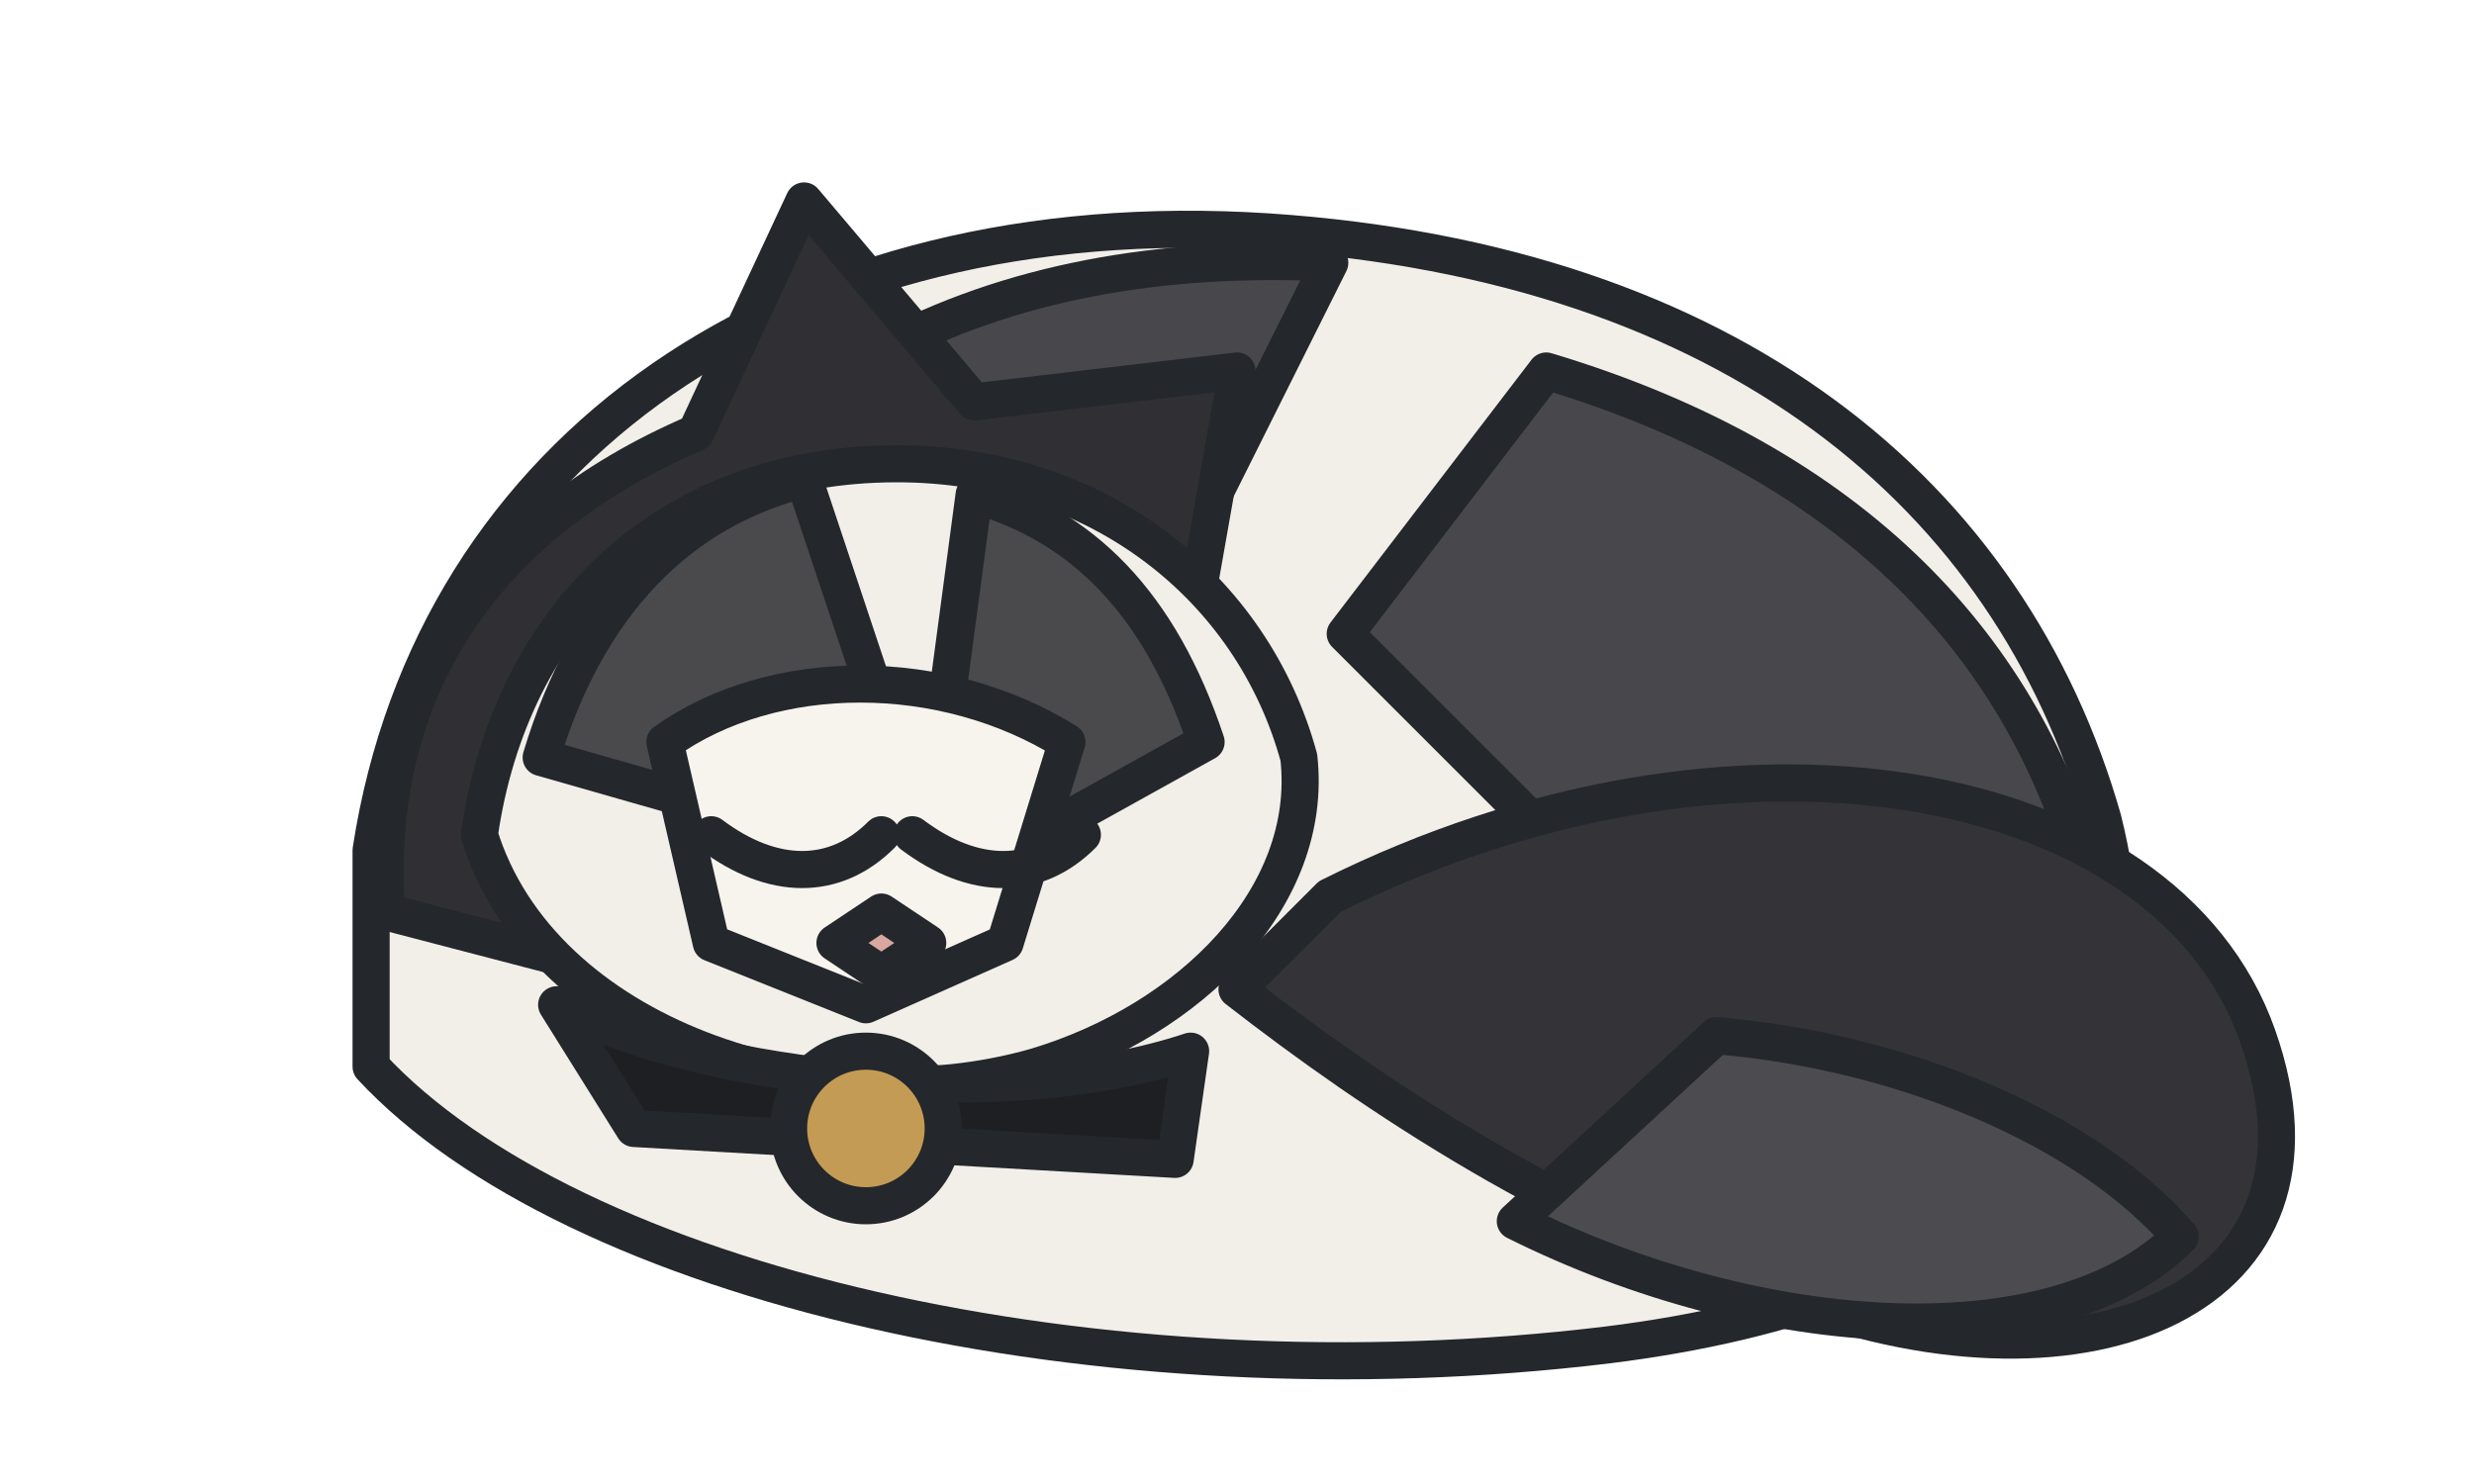
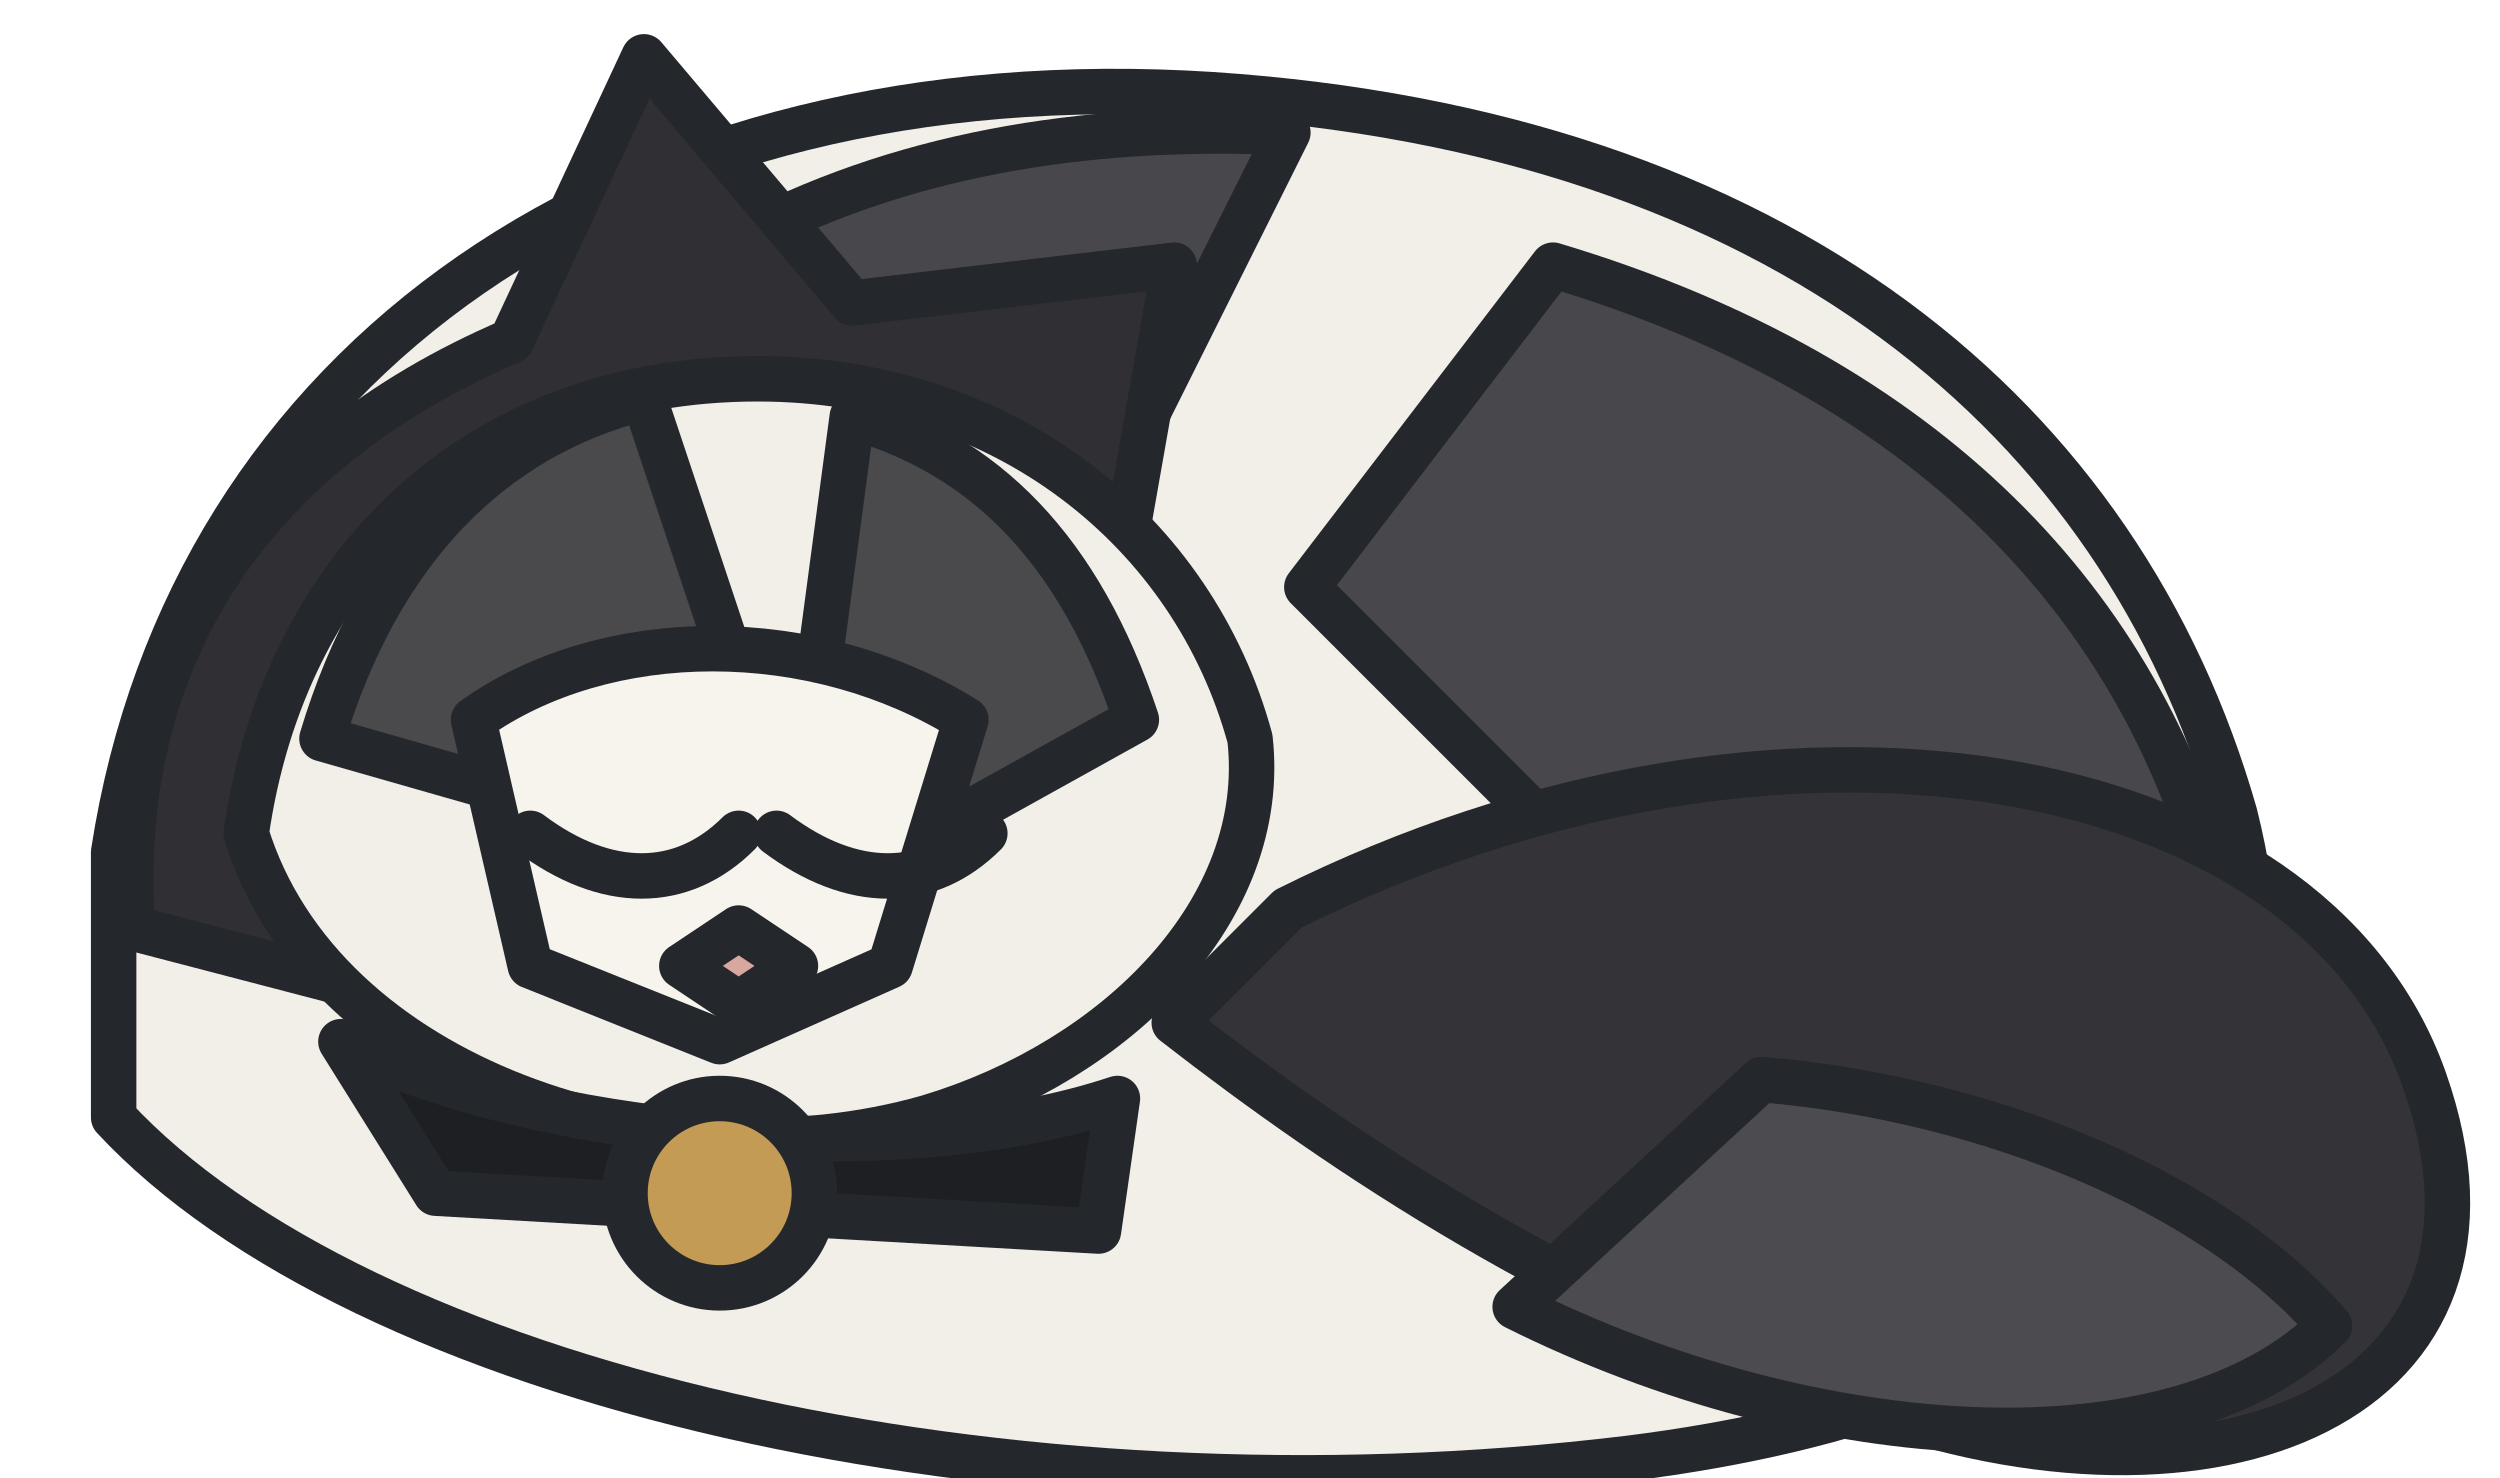
- <svg xmlns="http://www.w3.org/2000/svg" viewBox="0 0 160 96">
+ <svg xmlns="http://www.w3.org/2000/svg" viewBox="18 10 132 78">
  <g stroke="#24272b" stroke-width="2.4" stroke-linejoin="round" stroke-linecap="round">
    <path fill="#f2efe9" d="M24 55c4-26 27-42 58-40 30 2 48 17 54 38 5 20-8 31-32 34-33 4-67-4-80-18z" />
    <path fill="#48484c" d="M36 45c11-21 28-29 50-28l-12 24-24 14zM100 24c20 6 31 18 35 33l-28 4-20-20z" />
    <path fill="#303034" d="M25 59c-1-14 6-25 20-31l7-15 11 13 17-2-3 17c-4 13-16 23-29 24z" />
    <path fill="#f2efe9" d="M31 54c2-14 12-24 27-24 13 0 23 8 26 19 1 9-7 17-17 20-14 4-32-2-36-15z" />
    <path fill="#4a4a4d" d="M35 49c3-10 9-16 17-18l5 15-8 7zM78 48c-3-9-8-14-15-16l-2 15 8 6z" />
    <path fill="#f7f4ee" d="M43 48c7-5 18-5 26 0l-4 13-9 4-10-4z" />
    <path fill="none" d="M46 54c4 3 8 3 11 0M59 54c4 3 8 3 11 0" />
    <path fill="#d7a7a0" d="m57 59-3 2 3 2 3-2z" />
    <path fill="#1d1f22" d="M36 65c10 5 29 7 41 3l-1 7-35-2z" />
    <circle fill="#c49b54" cx="56" cy="73" r="5" />
    <path fill="#343438" d="M86 58c26-13 54-8 60 9 6 17-11 24-30 17-15-5-27-13-36-20z" />
    <path fill="#4c4c50" d="M111 67c12 1 24 6 30 13-8 8-27 7-43-1z" />
  </g>
</svg>
